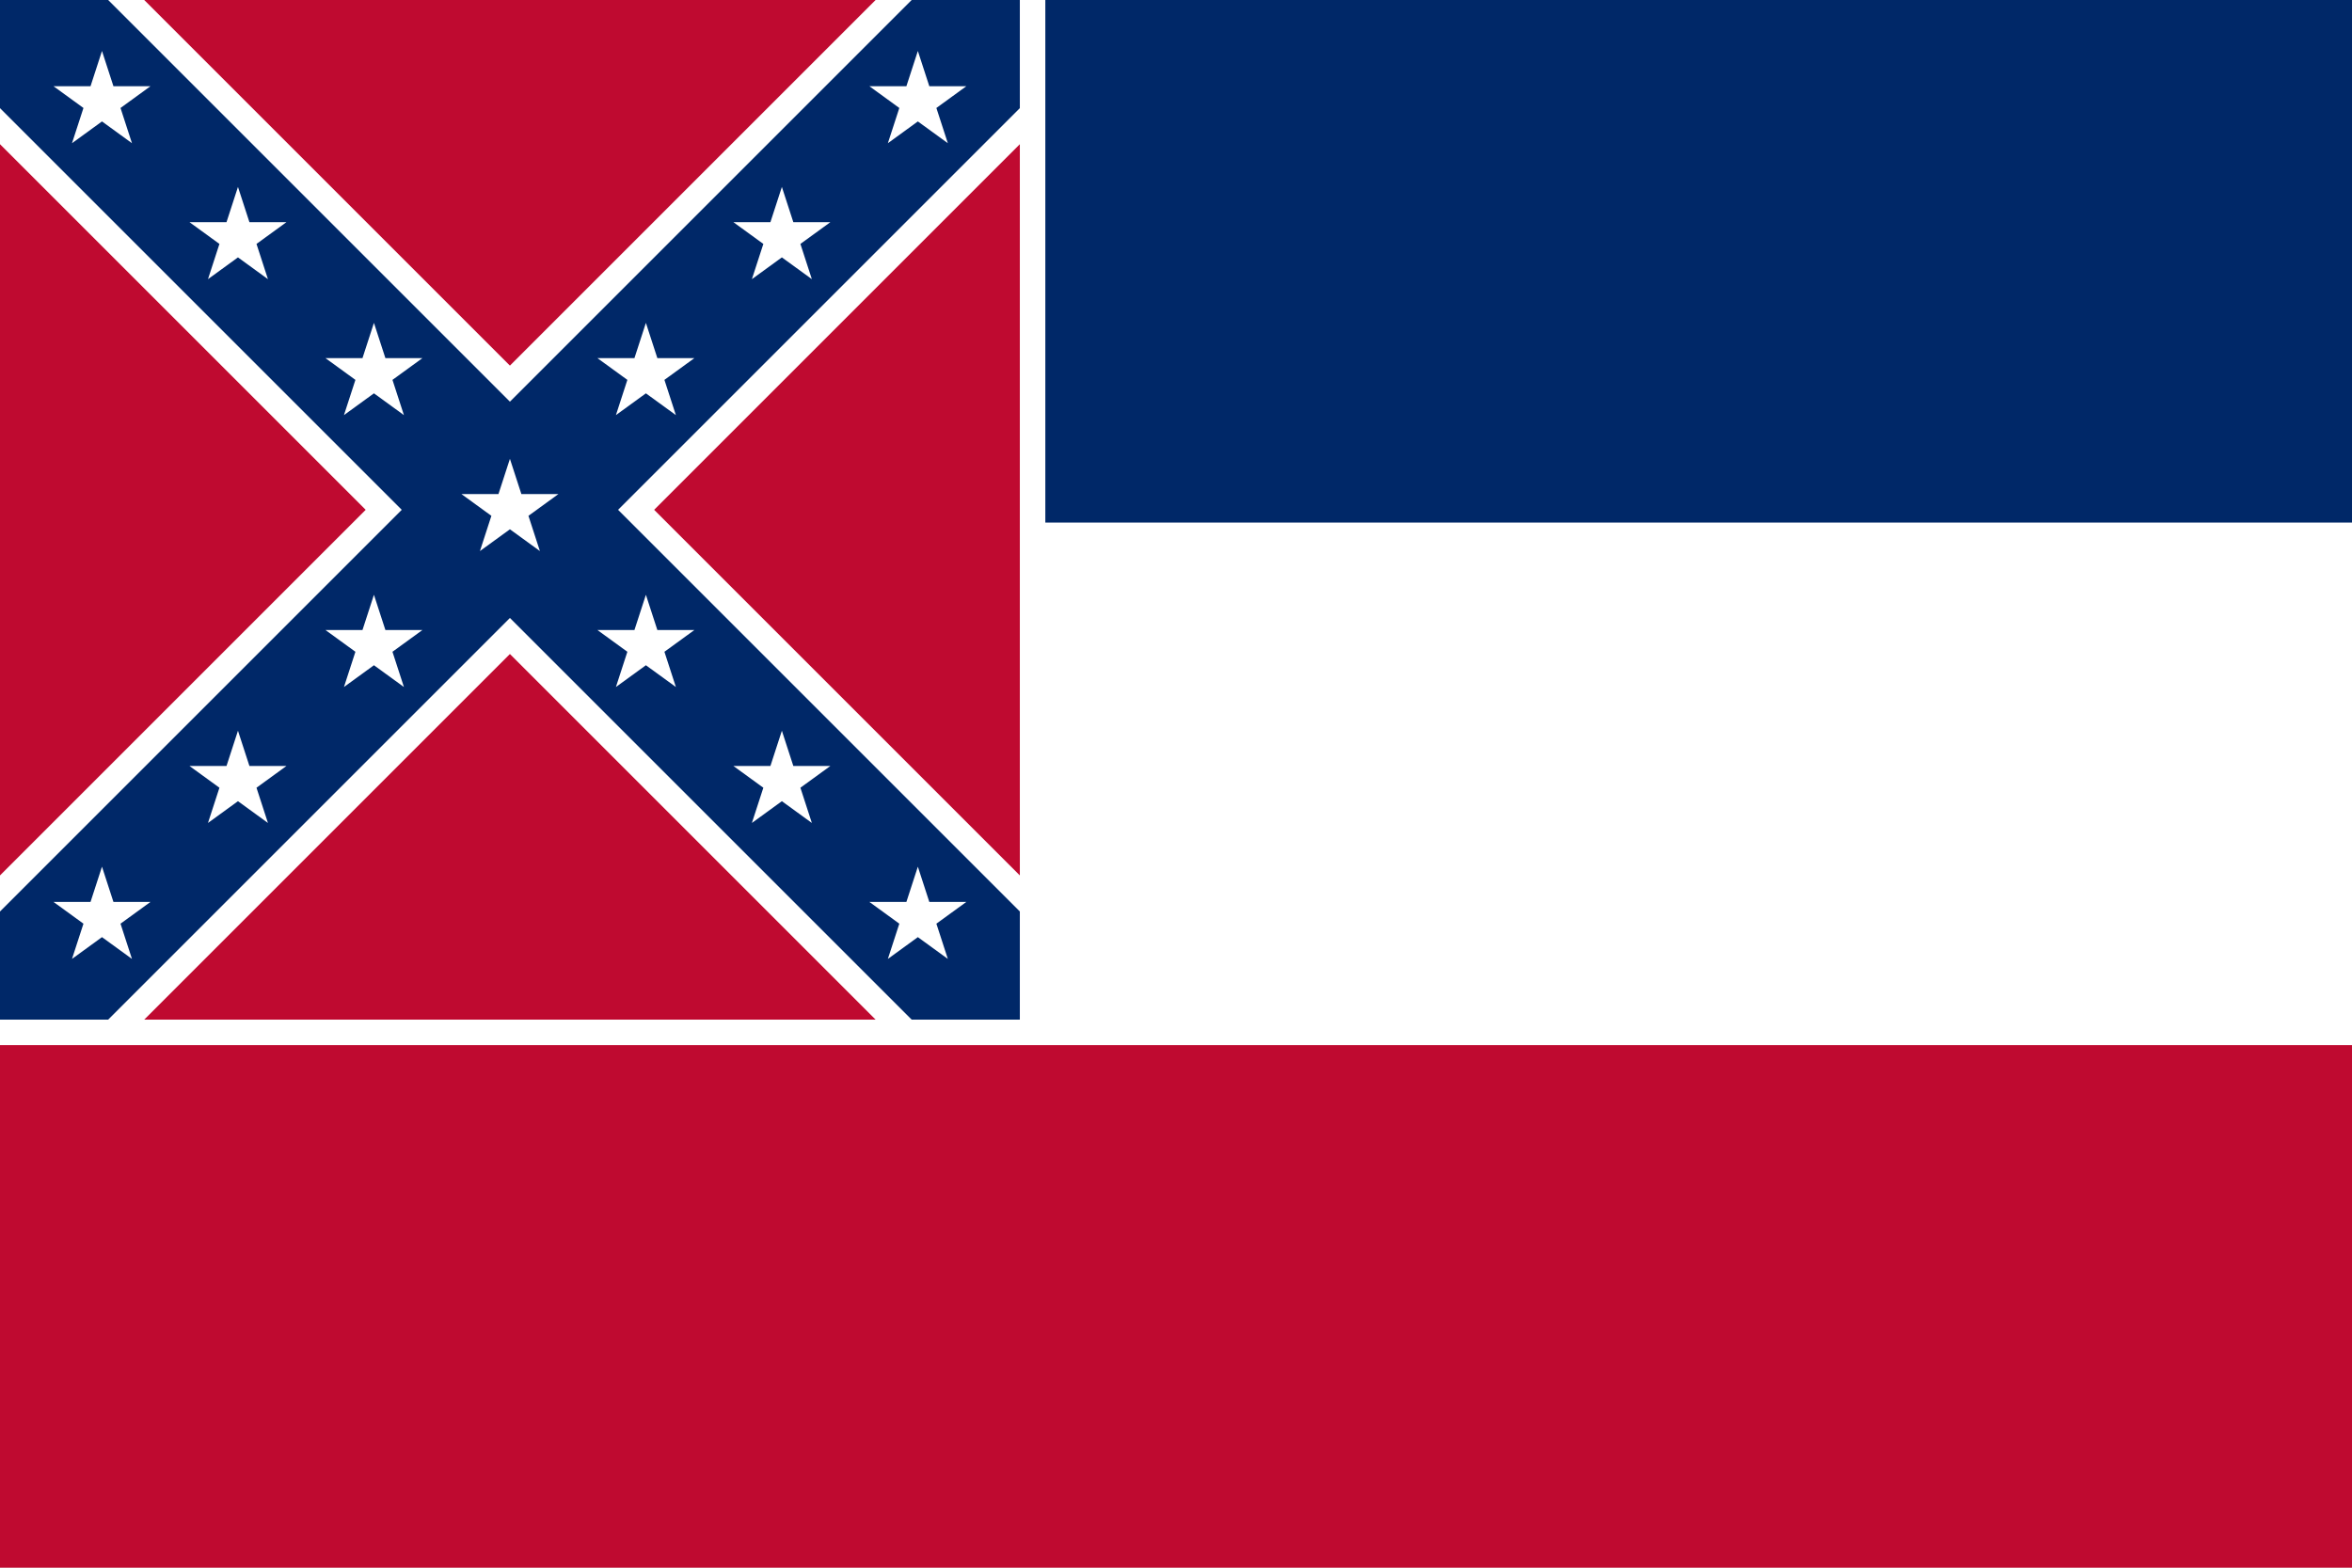
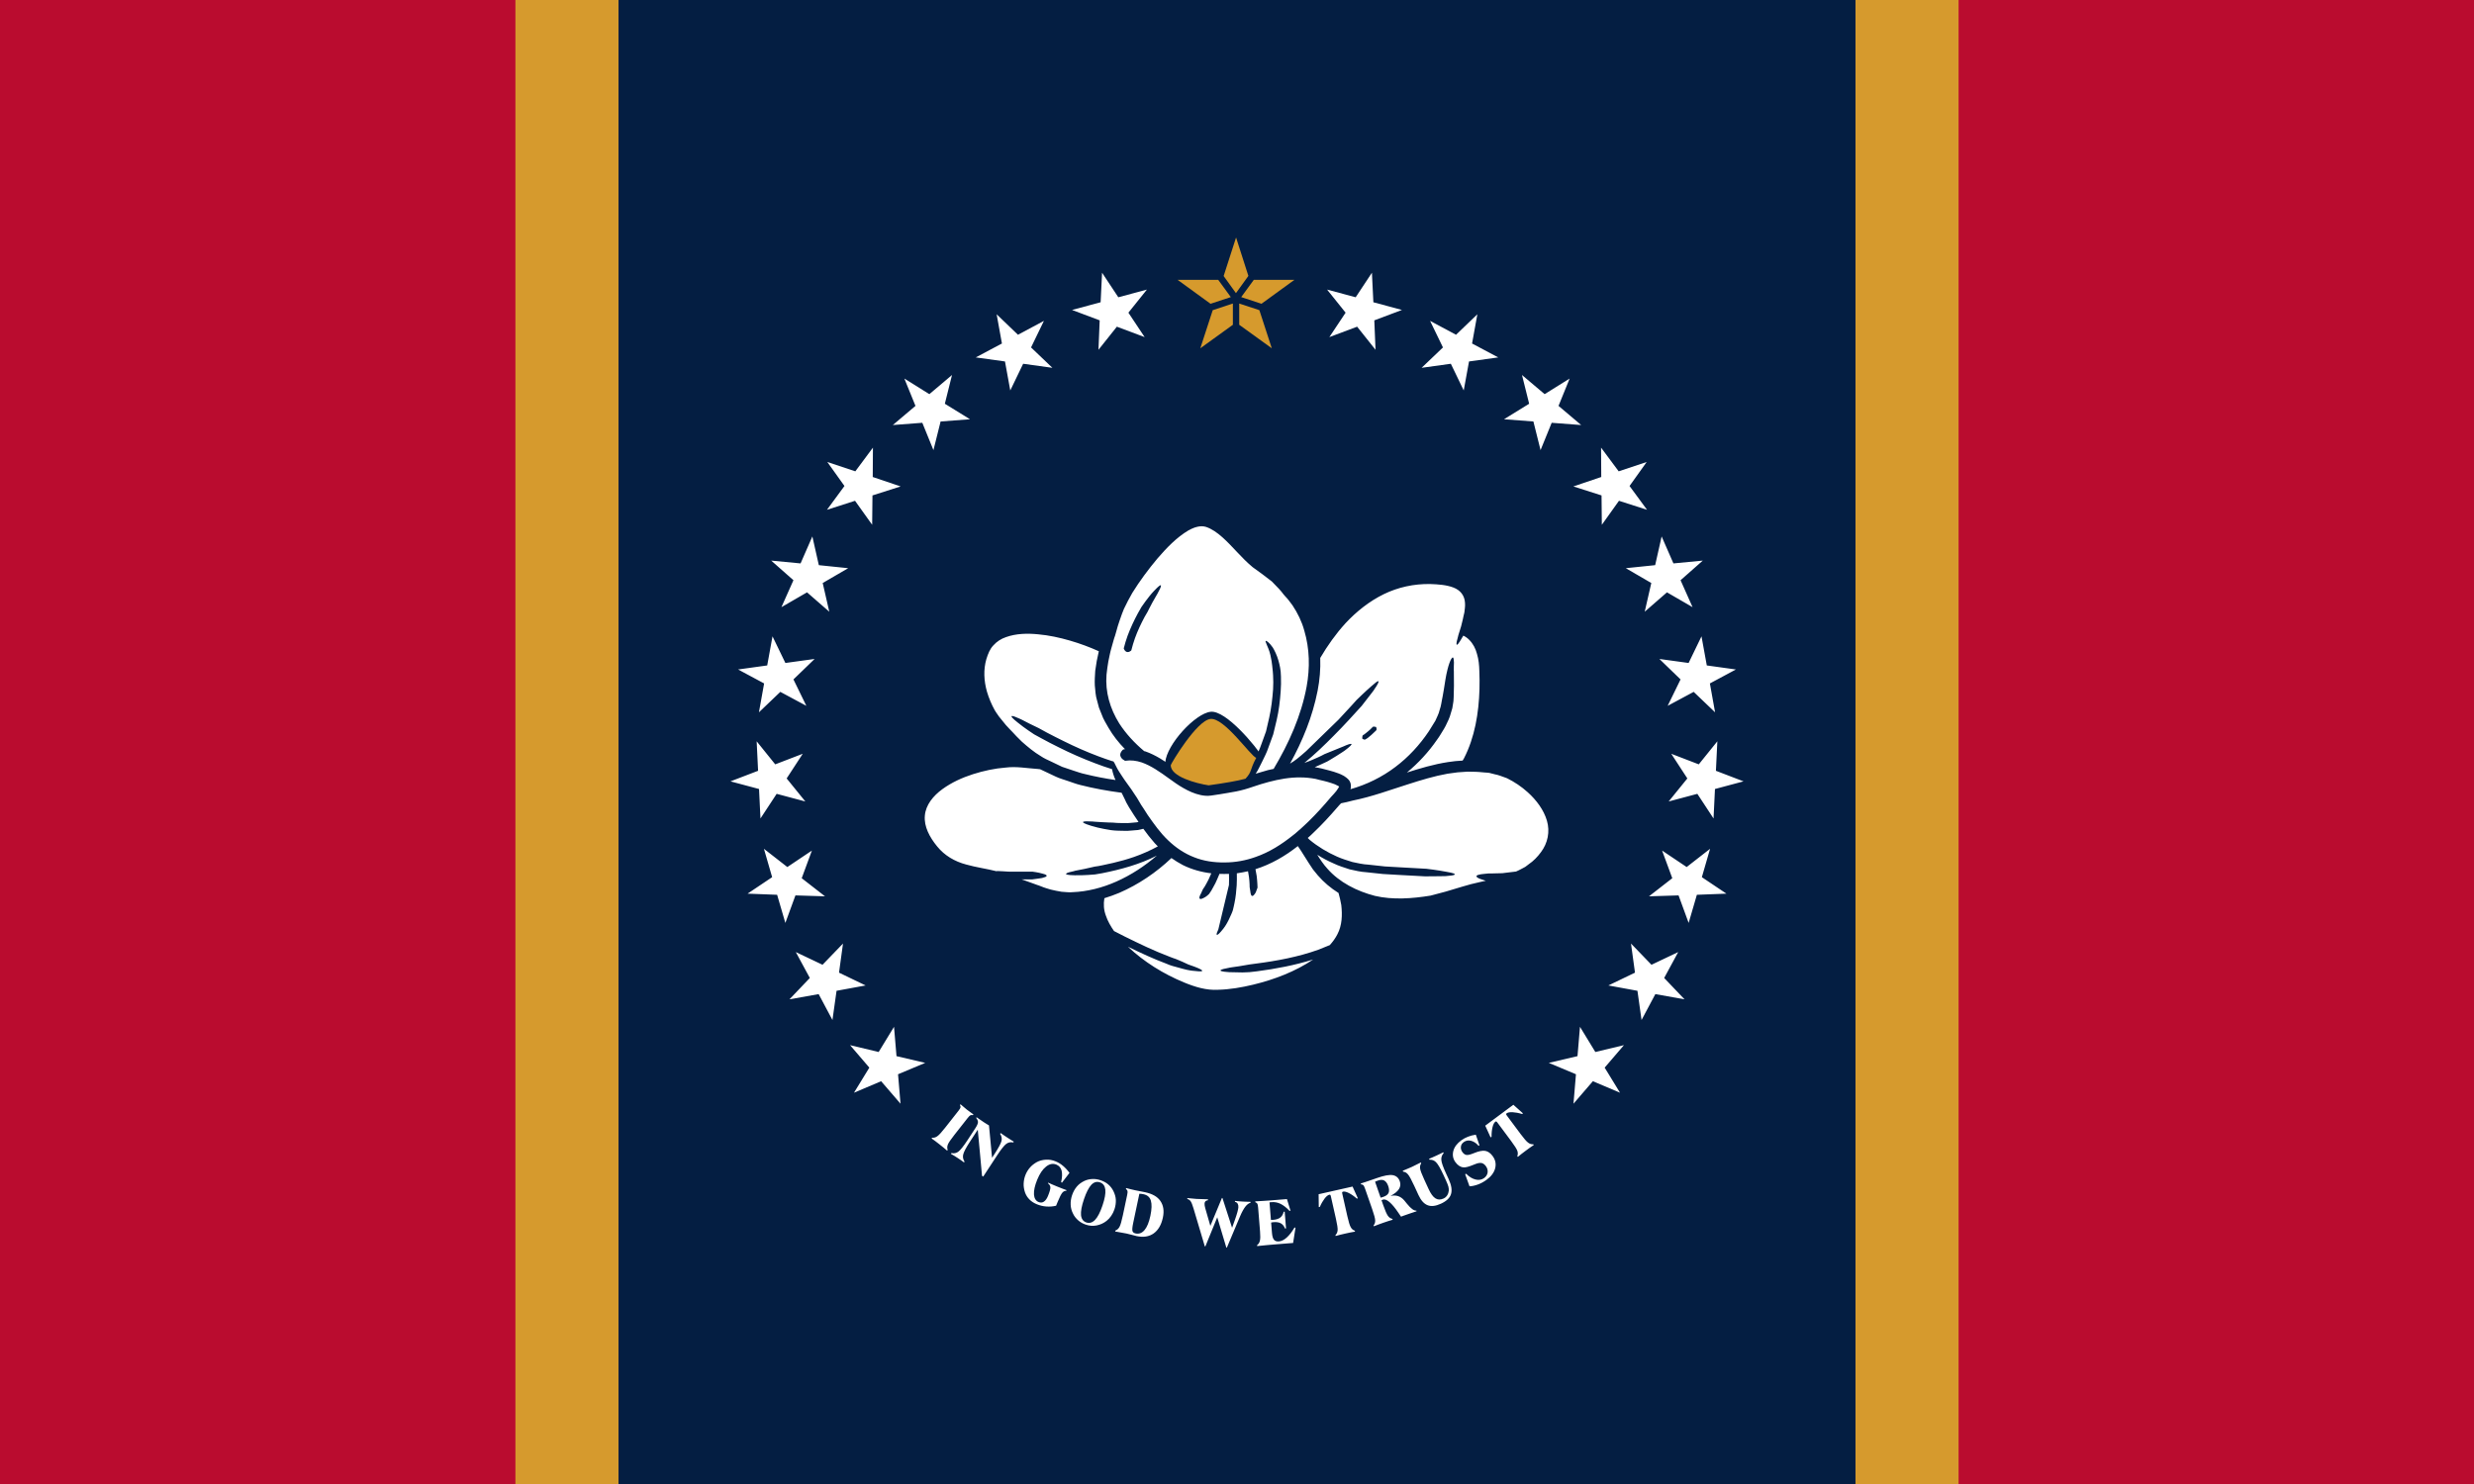
- <svg xmlns="http://www.w3.org/2000/svg" xmlns:xlink="http://www.w3.org/1999/xlink" width="900" height="600" viewBox="0 0 1107 738">
-   <defs>
-     <path id="s" transform="scale(3)" fill="#fff" d="M0,-1 L0.588,0.809 L-0.951,-0.309 L0.951,-0.309 L-0.588,0.809z" />
-     <clipPath id="canton">
-       <path d="M0,0h60.5v60.5h-60.5z" />
-     </clipPath>
-   </defs>
-   <rect fill="#bf0a30" width="1107" height="738" />
-   <g clip-path="url(#canton)" transform="scale(8)">
-     <path stroke="#fff" stroke-width="12" d="M0,0L60,60M0,60L60,0" />
-     <path stroke="#002868" stroke-width="9" d="M0,0L60,60M0,60L60,0" />
-     <g id="s6">
-       <use xlink:href="#s" x="6" y="6" />
-       <use xlink:href="#s" x="14" y="14" />
-       <use xlink:href="#s" x="22" y="22" />
-       <use xlink:href="#s" x="38" y="38" />
-       <use xlink:href="#s" x="46" y="46" />
-       <use xlink:href="#s" x="54" y="54" />
-     </g>
-     <use xlink:href="#s6" transform="scale(-1,1)" x="-60" />
-     <use xlink:href="#s" x="30" y="30" />
-   </g>
-   <path fill="#fff" d="M480,0H1107V492H0v-12H480z" />
-   <rect fill="#002868" x="492" width="615" height="246" />
+ <svg xmlns="http://www.w3.org/2000/svg" viewBox="0 0 36000 21600" height="720" width="1200">
+   <path fill="#ba0c2f" d="M0 0h36000v21600H0z" />
+   <path fill="#d69a2d" d="M7500 0h21000v21600H7500z" />
+   <path fill="#041e42" d="M9000 0h18000v21600H9000z" />
+   <path fill="#d69a2d" d="M17136 4073.5h590.9l183.1 250.9-295 97.1-479-348m1699.2 0h-590.9l-183.1 250.9 295 97.1 479-348m-848.8-616.8 179.2 559.2-180.9 250.8-179.1-249.1 180.8-560.9m520 1612.8-474-342.3v-309.3l293.1 96.6 180.9 555m-1040.4 0 474-342.3v-309.3l-293.1 96.6-180.9 555" />
+   <path fill="#fff" d="m12038.6 6724.5 407.5 135.7 256.2-344.8-2.8 427.4 405.9 137.3-409.9 130.9-4.4 427.3-249.4-349.2-408.3 131.1 254.6-346.5-249.4-349.2M11222 8159.7l427.4 40.9 171.5-392.4 94.2 417.8 427.2 44.1-370.9 215.8 95.8 417.9-323.8-282.1-372.5 215.7 174.7-392.2-323.6-285.5m19 1102.4 187.4 387.7 425.3-58.5-308 297.8 187.6 384.4-378.5-203.2-311.3 297.6 75.3-420.3-378.5-203.2 423.6-58.7 77.1-423.6m-611.7 2110.8 401.9-153.9-20.8-429.1 270.2 335.4 400.3-153.9-234 358.9 271.9 335.4-417.4-111.3-235.6 358.8-20.8-429.1-415.7-111.2m248.8 1634.4 357.6-239.8-119.6-412.9 340.6 265.3 357.6-239.7-148.3 402.3 339 263.6-430.3-13.3-146.7 400.7-119.7-409.6-430.2-16.6m701.9 850.4 388.9 184.7 298-309-58.1 423.8 387.2 186.4-423 77.5-59.8 425.4-200.7-377-424.8 75.9 296.4-310.7-204.1-377m789.5 1354.7 416.2 99.7 223.6-366.7 36 427 417.7 98-395.3 165.7 36.1 428.7-282.2-327.4-395.2 167.4 223.6-365.1-280.5-327.3m3667.2-11242.7 236.3 357.2 416.1-111.9-269.4 336.1 236.4 355.5L16252 4755l-267.8 336.2 17.7-428.3-402.5-151.5 416.2-111.9 21.1-429.8m-1534.2 604.7 310.4 298.2 377.5-202.4-187.3 386.9 310.5 296.5-425.3-58.9-187.4 388.5-77.1-422.1-425.3-59 380.9-202.2-76.9-425.5m-649.5 883.8-104.2 418.4 365.6 225.5-427.4 32.8-104.2 416.8-161.9-397.9-429.2 32.7 329.7-278.8-161.9-397.8 363.9 227.1 329.6-278.8m10108.4 1266.3-407.5 135.7-256.2-344.8 2.7 427.4-405.8 137.3 409.9 130.9 4.4 427.3 249.4-349.2 408.3 131.1-254.6-346.5 249.4-349.2m816.6 1435.2-427.4 40.9-171.5-392.4-94.2 417.8-427.2 44.1 370.9 215.8-95.8 417.9 323.8-282.1 372.5 215.7-174.7-392.2 323.6-285.5m-19 1102.4-187.4 387.7-425.3-58.5 308 297.8-187.6 384.4 378.5-203.2 311.3 297.6-75.3-420.3 378.5-203.2-423.6-58.7-77.1-423.6m611.7 2110.8-401.9-153.9 20.8-429.1-270.2 335.4-400.3-153.9 234 358.9-271.9 335.4 417.4-111.3 235.6 358.8 20.8-429.1 415.7-111.2m-248.8 1634.4-357.6-239.8 119.6-412.9-340.6 265.3-357.6-239.7 148.3 402.3-339 263.6 430.3-13.3 146.7 400.7 119.7-409.6 430.2-16.6m-701.9 850.4-388.9 184.7-298-309 58.1 423.8-387.2 186.4 423 77.5 59.8 425.4 200.7-377 424.8 75.9-296.4-310.7 204.1-377m-789.5 1354.7-416.2 99.7-223.6-366.7-36 427-417.7 98 395.3 165.7-36.1 428.7 282.2-327.4 395.2 167.4-223.6-365.1 280.5-327.3M19963.3 3969.7l-236.3 357.2-416.1-111.9 269.4 336.1-236.4 355.5L19748 4755l267.8 336.2-17.7-428.3 402.5-151.5-416.2-111.9-21.1-429.8m1534.2 604.7-310.4 298.2-377.5-202.4 187.3 386.9-310.5 296.5 425.3-58.9 187.4 388.5 77.1-422.1 425.3-59-380.9-202.2 76.9-425.5m649.4 883.8 104.3 418.4-365.6 225.5 427.4 32.8 104.2 416.8 161.9-397.9 429.2 32.7-329.7-278.8 161.9-397.8-363.9 227.1-329.7-278.8m-8591.2 11112c2.5-3.2 5.5-7 8.4-10.7 24.9 3.1 49.9-3.3 74.1-20.7 24-15.8 61.8-57.2 113.7-123.2 8-10.1 16-20.3 24-30.5 56.9-72.4 113.9-144.7 171.2-217.6 17.7-22.5 27.6-39.1 29.6-49.6 1.5-10.1-1-21.6-8-34.1 3-3.7 5.9-7.5 8.5-10.7 25.1 21.5 44.1 37.4 56.7 48.1 12.6 10.8 23.8 20.5 34.9 29.2 11 8.7 23.1 17.3 36.5 27 13.4 9.7 32.7 24 59.5 43.3-2.5 3.2-5.5 7-8.4 10.8-13.1-3.4-24.9-3.1-34.3.8-9.8 4.4-23.5 17.9-41.2 40.4-65.4 83.1-130.3 165.6-195.2 248.2-51.9 65.9-83.2 112.4-93.6 138.9-10.6 28.2-10.9 54-2 77.4-2.9 3.8-5.9 7.5-8.4 10.7-16.1-14.3-33.8-29.2-51.6-44-18.4-15.3-37.9-30.7-59.3-47.5-21.4-16.9-40.9-32.2-60.2-46.5-18.6-13.7-37.2-27.5-54.9-39.7m672.2-127.2c-37.3 57.2-74.7 114.3-112.1 171.5-59.5 90.8-92.5 154.9-100.4 191.4-7.9 36.4-1.2 70.2 19.8 101.9-2.6 4-5.2 8-7.5 11.4-13.2-10.2-28.1-20.8-43-31.4-15-10.6-31.7-21.5-49.8-33.4-18.1-11.8-35.5-23.2-51.2-32.6-16.3-9.9-31.3-18.9-46.7-27.3 2.2-3.5 4.9-7.5 7.5-11.5 36.3 8.3 70.3 1.9 100.5-19.9 29.5-22.3 75.4-78.8 136-171.4 38.1-58.3 76.2-116.6 114.4-174.9 23.2-35.4 34.4-63.2 35.4-82.9.6-19.2-8.7-40-26.1-62 2.2-3.4 4.5-6.9 6.4-9.7 7.6 5 24.3 15.9 50 34.4 25.4 17.4 44.5 30.7 59.1 40.3 8.4 5.4 20.6 12.6 35.9 22.6 15.7 9.5 27.9 16.6 34.9 21.2 13.7 156.7 31.4 313.6 44.8 470.9 12.3-18.9 24.7-37.8 36.6-56.1 60.2-92 93.2-156.1 101.5-191.5 7.5-35.8-.3-69.5-21-100.2 2.7-4 5.3-8 7.9-12 10.8 7.9 22.9 16.6 36.1 25.3 12.9 9.2 32.4 22 58.8 39.3 26.5 17.3 46 30 59.6 38.1 12.5 8.2 25.4 15.8 36.9 22.5l-7.8 12c-37.1-8.7-71-2.3-101.6 20.1-30.6 22.4-75.8 79.4-135.3 170.2-66.9 102.3-133.8 204.7-200.4 306.4-6.2-4.1-11.8-7.8-17.4-11.4-18-223.2-43-447.7-61.8-671.3m1291.2 879.8c-.5 3.5-1.8 6.7-3.1 9.8-22.2-.2-41.7 8-57.6 27.3-15.7 18.7-39.1 62.9-67.9 133.6-3.4 8.2-7 17-10.4 25.2-4.1 10.1-8.2 20.2-12.6 31-47.6 11.5-95.4 14.8-142.3 11.1-47-3-92.5-14.2-137-32.3-43.7-17.8-79.9-40.7-108.2-70-28.6-28.6-50.5-62.5-64.7-102.2-13.5-41.6-21.8-84.8-19.8-128.9 1.9-44.2 10.2-86.4 27.2-128.1 16.2-39.8 37.8-75.2 65.8-106.5 26.9-30.9 59.3-55.3 95.6-76.6 41.5-22.8 87.4-34.3 135.7-36.7 47.9-3.3 95.2 5.7 140.4 24.2 39.1 15.9 74.3 37 106.2 64 31.4 26 64.6 60.9 96.2 104-36.5 47.7-73.7 95.2-110.2 142.9-4.1-3.2-7.4-6-11.5-9.1 15.8-69.4 17.8-124.6 6.7-167.5-11.4-42.2-37.2-71.1-76.3-87-49-20.1-99.2-11.1-149.7 29.4-50.3 39.9-93.2 103.4-129.3 191.8-34.5 84.6-50 155.6-46.6 213 3.6 56.7 26.8 94.2 67.4 110.7 27.6 11.3 54 10.3 76.5-5.6 23.1-14.9 43.4-42.7 59.6-82.4 24.8-60.7 36.4-102.3 35.2-125.6-1.2-23.4-13.2-42.2-35.6-59.5 1.2-3.2 2.5-6.3 3.6-8.8 21.9 9.7 43.1 19.1 65.1 28.8 20.7 8.4 42.7 18.1 64.9 27.2 21.5 8.7 44 17.2 67 26.6 23.2 8.7 46.5 17.5 69.7 26.2m288.3 470.2c45.6 15.5 88.5 2.7 127.7-38 38.3-40.3 74.2-110.2 107.5-208.4 33.4-98.1 47.1-174.8 41.5-230.7-6.6-55.5-32.3-90.9-78.6-106.6-44.8-15.2-87.3-3.7-125.3 35.9-37.5 40.6-73.2 109.9-107.2 210-33.7 99.4-47.7 176.8-42.7 231.8 5.8 55.2 32.3 90.8 77.1 106zm-206.9-397.8c16.2-47.8 39-89 68.3-123.7 29.5-35.4 66.3-61.1 107.5-81.7 36.7-17.8 75.7-26.9 116.7-28.8 41.2-2.6 81.9 4 122.8 17.9 42.4 14.4 79.5 34.2 110.1 60.4 30.5 26.2 55.8 57.8 74.6 95.2 21.3 43.2 34.6 86.6 36.4 130.4 1.6 44.5-4.2 90.1-20.6 138.5-12.1 35.5-27.8 66.2-46.7 93.6-18.2 27.7-41.4 52.2-67.9 73.5-44.2 34.7-93.5 56.1-146.1 66.3-52.6 10.3-105.3 5.4-156.4-12-41.6-14.1-78.5-34.5-110.2-62.6-31.7-28-58.3-60.8-75.4-98.3-20.5-40.1-32.3-83-34-129.6-1.9-46 4.9-92 20.9-139.1m978.8-20.1c-29.8 140.8-59.6 281.5-89.3 422.3-13.2 62-16.5 101.7-11 120.3 5.4 18.6 20 30 45.3 35.4 50.6 10.7 94.1-5.9 130.6-49.7 36.4-43.2 64.7-112.5 84.8-207.2 20.4-96.7 22.3-170.2 6.7-220.9-14.9-50.5-51-81.2-105.6-92.7-8.2-1.8-17.2-3.7-26.3-4.9-10.8-.9-21.7-1.8-35.2-2.6zm-352.1 549.3c.8-4 1.8-8.7 2.8-13.4 24.8-8.7 44.7-26.1 59.7-52.8 15-26.8 31.3-83.3 49.5-169.4 1.9-9.3 3.9-18.7 5.8-27.3 19-90.1 38.1-180.1 57.3-270.9 5.6-26.6 7.1-45.8 4.2-56.2-2.9-10.4-11-20.5-22.9-28.6 1-4.6 2-9.3 2.8-13.3 25 6.7 49.3 12.5 72.8 18.2 22.7 5.5 45.4 11 66.6 15.5 22 4.6 48.2 9.5 78.5 15.2 29.5 5.6 48.3 9.5 56.4 11.2 105.2 22.3 181.5 64.2 225 128.5 43.6 63.6 56.5 143.6 35.9 241-22.6 106.8-67.7 182.9-133.9 230.3-66.3 47.3-149.9 60.2-248.6 39.4-13-2.8-36.4-9.1-68.6-18-33-9.1-58.9-15.3-78.5-19.4-12.2-2.6-27.9-5.2-49.2-9-21.2-4.5-59.8-11.3-115.6-21m1970.1-431.4c-.2 4.1-.5 8.9-.8 13.6-26.1 6.7-51.3 25.8-75.6 57.2-24.3 32.1-50.3 78.4-76.3 139.9-63 152.3-129.2 303.8-192.2 456.1-2.5-.1-5-.3-7.5-.4-43.5-147.7-89.6-294.2-132.3-441.2-56.5 141.1-116.3 281.3-172.8 423.1-2.5-.1-5-.3-8.3-.5-53.8-184.6-110.9-368.7-164.7-553.3-15.2-51.5-29-85.2-42-103.8-12.3-17.1-28.3-27.6-47.9-31.5.2-4.8.5-9.6.8-13.7 5.8.4 14 .8 26.4 2.3 51.1 5 86.6 8.5 105.6 9.6 22.4 1.4 66.3 2.6 130.9 4.4 16.6.3 29 1 37.3 1.5-.3 4.1-.6 8.9-.8 13.6-16 2.5-28.6 6.6-36.6 15-7.9 7.7-12 19.8-12.9 34.8-.5 8.2.6 18.5 2.4 30.3 1.8 11.7 5.2 23.6 8.6 37.5 24 84.9 49.6 169.9 73.6 255.5 55.4-135.6 113.1-270.5 168.5-406.2 2.5.2 5 .3 7.4.5 46.2 145.1 94.9 289 140.3 433.4 15-42.9 30.9-85.8 45.8-128.7 13.1-39 25.2-73.9 32.8-104.2 7.6-30.4 12.2-52 13-65.6 1.3-21.9-2.6-39.9-10.9-54.1-9.2-13.5-22-21.8-39.2-24.9.3-4.8.6-9.5.8-13.6 21.5 1.9 41.3 3.8 60.2 5.6 19.1 1.1 37.2 2.9 55.4 4 14.1.8 30.7 1.1 49.7 2.2 18.2.4 38.9 1 61.3 1.6m96 644.1c-.3-4.1-.7-8.8-1.1-13.6 20.5-14.6 34.6-36.3 40.7-64.1 7-27.3 7.6-71.8 2.6-133l-28.2-350.7c-2.3-28.6-6.3-47.4-12-56.5-4.9-8.5-14.6-15.3-28.3-19.6-.4-4.8-.8-9.6-1.1-13.6 40.7-1.9 78.9-4.3 114.5-6.5 36.5-2.3 68.1-4.1 94.6-6.3 84.4-6.8 168.1-13.5 251.8-20.2 17 56.1 34.9 112.8 51.9 169.6-4.9.4-9.9.8-14.9 1.2-45.5-48.4-89.9-81.7-130.7-101.7-41.7-20.6-85.6-28-132-24.3-8.3.7-13.2 1.1-17.4 1.4-3.3.3-6.6 1.2-10.6 2.2 6.7 84.3 13.6 169.3 20.4 253.6 9.2.6 16.6 0 21.7.3 5 .3 9.1-.1 12.4-.3 44.8-3.6 78.8-15.3 103.2-34.3 24.3-19.1 40.3-47.1 48.3-83.3 4.9-.4 9.9-.8 14.9-1.2 6.5 80.9 13.1 162.5 19.6 244.1-5 .4-9.9.8-14.9 1.2-13.7-35.9-34-60.2-61.1-75.9-27.1-14.9-62.5-20.2-107.2-16.6-3.3.2-7.5.6-12.4 1.6-4.9 1.1-12.4 1.7-21.4 3.8 4.1 50.3 8.1 99.9 12.1 150.2 3.9 47.6 13.2 80.4 28.9 99.7 15.7 19.2 39.7 27.5 72 24.9 37.3-3 75.8-21.8 113.9-56.3 38-34.6 76.7-82.8 113.3-146 5 1 9.3 2 14.4 3-10.8 74-23.2 147.6-34.7 221.7-96.1 7.7-192.2 15.5-289.1 23.2-19 1.6-49.7 4-91.9 8.1-42.1 4.1-89.3 8.6-142.2 14.2m1142.4-147.1c-.9-4-1.9-8.7-3-13.3 19-17.6 29-40.8 31.6-70.8 2-28.4-6.2-83.9-24.7-165.8-2.8-12.6-5.7-25.3-8.5-37.9-21.6-95.9-43.1-191.1-64.6-286.9-2.7-12-5.4-19.8-8.7-23.2-3.1-2.8-7.6-3.9-14.1-2.5-20.2 4.6-43.3 22.4-68.3 54.6-24.1 32-48.8 73.2-70.5 123.6-5 .4-10 .8-15 1.3-1.4-62.7-1.8-124.8-2.2-187 164.6-37.1 329.3-74.2 493.9-111.3 25.5 56.5 51.8 112.9 76.6 170.2-4.7 1.8-9.4 3.6-14.1 5.3-41.2-36.2-80.4-63-116.7-81.4-36.4-18.4-64.1-24.7-84.3-20.2-6.5 1.5-10.9 4.6-12.5 8.4-1.6 4.6-.6 12.7 2.1 24.7 2 8.7 3.9 17.3 5.9 26 22.5 99.8 45 199.7 67.3 298.8 18.5 81.9 34.8 135.6 49.7 160.2 14.3 26.1 34.2 42.7 58.8 50.4 1.1 4.7 2.1 9.3 3 13.3-22.1 3.6-44 7.8-67.6 12.4-22.7 4.5-48.6 10.3-74.4 16.1-26.6 6-51.7 11.6-74.1 17.4-23.3 5.9-44.9 11.5-65.6 17.6m556-141c-1.3-3.9-2.9-8.4-4.5-12.9 16.9-19.6 25.1-44.1 23.5-73.9-1.1-28.5-15.6-82.6-43.2-161.8-4.3-12.3-8.6-24.5-12.8-36.8-30.3-86.9-60.6-173.8-91.1-261.4-9.4-27-18.1-44.3-25.1-51.9-7.6-6.7-18.7-10.8-33.1-11.6-1.5-4.5-3.1-9-4.4-12.9 22.1-7 45.1-14.3 69.6-22.1 23.5-8.2 56.6-19 97.3-33.2 25.1-8.7 49.4-17.2 74.5-25.9 98.7-34.4 173.8-48.3 224.2-39.9 50.6 9.1 84.8 39.1 102.7 90.6 13.9 39.9 9.2 77-12.8 112.1-22.8 35.4-63.2 68.2-122.7 99.1 42.7-8.4 80.1-7 111.9 3.6 32.1 11.2 60.8 30.8 87.3 61.3 10.2 11.6 24 28.5 41.3 50.6 57.3 71 102.7 102.9 135 97.4 1.4 3.8 2.7 7.7 3.8 10.9-36 12.6-62.9 21.2-83.5 27.7-21.1 7.3-39.1 13.6-56.4 19.6-23.5 8.2-40.7 14.2-53.3 18.6-12.5 4.3-23.5 8.2-33.4 12.4-7.9-12.5-19.9-29.2-34.7-51.5-100.3-149.2-177.3-214.1-229.8-195.8-3.2 1.1-9.4 3.3-16.8 7.3-.8.3-1.6.5-2.1 1.5 8 23.1 16.3 47 24.6 70.8 28.1 80.5 51.4 132.3 68.7 156.6 18 24.1 38.9 38.5 64.3 43.3 1.5 4.5 3.1 9.1 4.5 12.9-21.6 6.1-43 12.8-66 20.1-22.1 7-46.4 15.5-72.3 24.5-25 8.7-49.3 17.2-71 25.5-22.5 8.5-44.3 16.8-64.2 25.2zm98.1-416.9c5.7-1.3 10.7-2.3 16.1-4.2 5.8-1.3 12.8-3.7 23.8-7.5 39.1-13.7 65-32.8 75.7-57.5 10.8-24.7 9.6-58.2-5-100.1-13.7-39.3-32.4-65.2-56.6-79.2-23.9-13.3-53.9-13.7-89.2-1.4-11.7 4.1-20.4 7.1-27.2 10.2-6 2.8-12.1 5.7-18.3 7.8l80.7 231.9m327.3-378.4c-2-4.4-3.2-9.1-5-12.8 36.9-15.4 64.4-27.3 82.8-35.1 18.4-7.7 35.3-14.7 50.4-21.7 28.7-13.2 70.2-34.5 126.7-62.9.8-.3 1.5-.6 3.1-1.3 1.7 3.7 3.7 8 5.7 12.4-15 21.2-20.5 47-16.6 75.3 4.1 28.9 23.8 81.6 58.7 157.3 5.4 11.8 11.1 24.2 16.5 36 16.3 35.3 32.6 70.7 48.9 106.1 31.4 68.2 64.1 113.4 98.8 135 35 22.3 73.8 23.2 119.2 2.3 21.1-9.8 38.2-24.4 51.7-44.9 13.4-20.5 21.1-43.6 23.8-69.6 1.2-17.1-.5-36.7-5.8-58.3-5.9-20.6-17-50.8-35-89.9-12-26.1-23.7-51.5-35.7-77.6-46-99.9-82.9-161.9-109.5-188-25.9-26.4-58.6-37.7-95.6-36.5-2-4.3-4-8.7-5.7-12.4 12.1-5.6 26-11.2 40.6-17.2 13.9-5.6 35.8-15.7 64.5-28.9 28.7-13.3 49.9-23 63.2-29.9 14.1-7.2 27.4-14.1 38.7-19.3 1.7 3.7 3.7 8.1 5.7 12.4-24.9 27.3-36.8 59.1-34.1 96.9 2 38.2 26 106.2 71.7 205.5 12 26 23.7 51.5 35.5 76.9 40.8 88.8 51.4 161.4 33.9 216.8-17 56.7-67 103.1-146.4 139.6-76.3 35.1-141.2 43.2-193.9 22.3-52.3-20.2-96.8-69-133-147.8-19.8-42.8-39.8-86.2-59.5-129.1-41.7-90.6-72.9-148.4-94.1-172.5-20.4-24.4-44.4-36.7-70.2-39.1m966.2 213.2c-21.4-58.5-41.7-116.9-63.4-175.9 4.8-1.8 9.3-4.2 14.8-6.5 43.2 44.6 89.3 72 136.4 83.6 47.2 11.5 89 4.2 123.5-20.4 29.1-20.9 46.8-47.7 52.2-80.1 4.4-32.5-3.2-63.1-24.6-93.1-18.2-25.5-39.3-40.6-62.8-46.4-24.6-4.3-54.2.1-89.8 14.7-6.9 3.2-17.6 6.8-31.1 12.2-65.7 26.9-112.9 39.6-143 36-22.6-1.4-43-8.6-62.5-21.5s-38.2-30.5-55.7-55c-35.7-49.9-44.3-104.9-29-163.6 15.7-58.2 55.3-110 118.3-155 28.4-20.3 59.9-37.8 93.8-50.4 34.3-13.6 72.7-24.3 114.7-30 17.9 50.9 34.9 103.3 52.9 154.2-4.1 2.9-8.5 5.2-12.6 8.1-33.1-39.2-70.9-63.3-109.7-73.3-39.2-10.5-75-3.3-106.1 18.9-24.4 17.5-38.1 39.8-41.5 66.5-3.4 26.8 3.6 53.7 21.8 79.2 17.5 24.4 37.4 37.9 58.3 41.3 21.3 4.1 58.7-5.1 111.6-27 68.8-28.2 123.2-39.4 164.3-31.9 40.5 7.9 76.6 34.1 108.3 78.4 39.7 55.5 50 114.3 33.6 177.2-17.1 63.4-60 119.2-128.4 168.1-37.9 27.1-77.6 48.8-119.5 64.5-43 15.7-84 25.7-124.8 27.2m703.6-428.5c-2.5-3.3-5.3-7.2-8.2-11 9.6-23.3 10.1-49.1.3-77.6-9.6-26.9-39.7-74.2-89.8-141.6-7.7-10.4-15.4-20.8-23.2-31.2-58.6-78.8-116.9-157.1-175.5-235.9-7.3-9.8-12.9-15.9-17.3-17.7-4.1-1.3-8.6-.4-14 3.5-16.6 12.5-30.7 38.2-40.5 77.9-9.9 39.6-15.2 86.9-14.7 141.8-4.4 2.5-8.8 4.9-13.9 7.8-26-57.2-51.6-113.8-77.8-170 136.1-101.3 272.2-202.5 409-304.3 46.2 41.3 92.5 82.6 139.1 124.4-3.5 3.5-7.1 7-10.7 10.6-52.5-16.3-100-24.3-140.2-26.8-40.8-1.9-69.5 4.1-85.5 16-6 4.5-8.1 8.6-8.1 12.9.5 4.7 4.7 11.8 12 21.7l15.9 21.3c61.1 82.1 122.2 164.2 182.9 245.8 50.1 67.3 86.8 109.7 110.4 126.2 23.8 18 48.7 25 73.8 22.5 2.8 3.8 5.7 7.6 8.1 10.9-18.1 11.8-37.2 25.2-56.3 38.5-19.8 13.9-40.4 29.3-61.8 45.2-22 16.3-42.7 31.7-61 46.2-18.9 14.9-36.5 28.9-53 42.9m-548.8-4111c-4-2 120.5-14 120.5-14s100.5 0 202.9-4c86.3-10 174.7-20 198.8-24 26.1-12 54.2-24.1 78.3-38.1l56.3-30 50.2-38.1c68.3-46 128.5-108.1 176.7-174.2 100.5-132.2 134.6-300.4 88.4-458.6-46.2-158.2-152.6-300.4-279.2-414.5-90.3-82.1-192.8-150.2-301.2-204.3-10.1-4-22.1-8-38.2-14-38.2-14-88.4-34-142.6-44.1-28.1-6-54.2-14-78.3-20-26.1-4-50.2-4-70.3-6-40.2-4-66.3-6-66.3-6-26.1-4-52.2-2-78.3-4l-100.4-2-144.6 10c-48.3 6-98.5 14-146.7 20-192.8 34.1-383.6 92.2-576.4 154.2-259.1 82.1-524.2 180.3-801.3 236.3-56.3 16.1-114.5 28.1-172.8 40.1-20.1 20-38.1 42-56.2 62.1-108.5 126.1-222.9 250.3-345.5 366.4-26.1 26.1-54.2 52.1-82.3 76.1l26.1 26.1c120.5 100.1 257.1 182.2 401.7 246.3 72.3 32 146.6 54.1 222.9 78.1 76.3 16 150.7 34 233 38l239 26.1 245 14 359.5 20s170.8 20 291.3 44.1c202.8 34 120.5 54-6.1 62.1 12.1 2-305.2 4-305.2 4l-371.6-20.1c-80.3-4-160.7-8-241-14l-243-26c-78.4-4-162.7-24.1-243-42.1-78.4-26-158.7-50-233-86.1-82.4-36-162.7-78.1-237-126.1 44.2 72 90.4 140.1 144.6 200.2 176.7 202.3 431.8 330.4 694.9 398.5 259.1 60.1 538.3 40.1 809.4-4 72.3-18 144.6-38 218.9-58.1 78.3-24 160.7-48 241-72.1 84.4-26 168.7-48 253.1-66 30.1-8 60.2-14.1 90.4-20.1-24.1-8-60.3-18-90.4-30-80.3-34-40.2-54.1 8-62.1m-6369.2 50.3c6 2-148.6 22-148.6 22h-154.7c10.1 4 20.1 8 30.1 10 54.3 20.1 108.5 40.1 150.7 54.1 40.1 16 68.3 24 68.3 24l72.3 28c26.1 10 38.1 12 102.4 32.1 52.2 14 104.4 22 158.7 32 52.2 2 104.4 12 158.6 6 215-8 433.9-64.1 636.7-154.1 212.9-94.1 411.8-224.2 590.5-378.4-251 128.1-524.2 202.2-795.3 256.3-34.2 6-68.3 12-104.5 18 0 0-172.7 16-295.2 12-206.9-4-126.6-38.1-4-62.1-6.1-2 68.3-14 144.6-30 74.3-16 150.6-34 150.6-34l54.2-8 60.3-12c52.2-10.1 102.4-22.1 154.7-34.1 102.4-24 202.8-52 301.2-86.1 120.5-42 237-94 347.5-154.1-16.1-16-32.1-32-46.2-48-60.3-68.1-114.5-138.1-164.7-208.2-26.1 6-52.2 14-78.3 18l-96.4 8c-64.3 8-126.6 2-188.8 2-36.2 0-70.3-4-106.5-8 0 0-174.7-26-291.2-64-198.9-62.1-110.5-70.1 14-62.1-6-2 70.3 8 146.7 10 76.3 6 154.6 6 154.6 6 28.1 2 58.3 6 86.4 6 58.2-2 118.5 6 176.7-2l88.4-8 24.1-6c-22.1-34-46.2-68.1-68.3-102.1l-68.3-108.1-42.1-74s-6.1-14.1-18.1-40.1c-12.1-24-26.1-56-46.2-94.1-2-2-2-4-4-6-198.9-26-399.7-62-596.6-112.1-60.2-14-120.5-38-180.7-58-60.3-22-120.5-36-178.8-64.1-76.3-38-152.6-70-228.9-108.1-12.1-2-26.2-4-38.2-4-152.7-10-307.3-40-464-20-156.6 12-317.3 46.1-474 96.1-156.6 50-311.3 120.1-445.9 218.2-132.5 96.1-243 230.2-255 386.3-14.1 158.2 70.3 314.3 178.7 446.4 106.5 132.1 255.1 220.2 423.8 264.2 140.6 40.1 291.2 60.1 443.9 98.1 0-2 2-4 2-4 2 0 36.1 2 84.3 4 48.3 4 112.5 8 176.8 6h259.1s82.3 10 142.6 28.1c100.4 24 62.3 48 0 62m4007.3-36.4-70.3-86-62.2-94.1-112.5-178.1c-16-24-30.1-44-46.1-68-182.8 144.1-387.6 264.1-616.4 336.2 6 30 12 64 18 100 10.1 82.1 12.1 168.1 12.1 168.1s-4 12.1-12.1 32.1c-6 20-14 42-28.1 60-42.2 60-56.2 16-62.2-16 2 4-12.1-82.1-12.1-82.1s0-72-10-148c-4-30.1-10.1-60.1-14.1-84.1-54.2 12-108.4 22-162.6 30 2 58.1 0 116.1-2 174.1-6 86.1-14.1 172.1-32.1 258.2-8.1 36-14.1 70-24.1 106 0 0-4.1 10-10.1 28-8 16.1-16 42.1-30.1 68.1-24.1 56-60.2 124.1-98.4 172.1-50.2 64-78.3 88-90.3 90-4 0-6.1-2-6.1-6-4-12 8.1-38 24.1-74l152.6-638.4c0-4 2-8 2-10 2.1-54 2.1-106 0-160.1-46.1 2-92.3 2-138.5 0-2 6-4 14-8 20-12.1 32.1-32.2 74.1-50.2 114.1-22.1 40-42.2 80.1-60.3 110.1-18 28-32.1 48-32.1 48s-10 8-26.1 24c-16.1 14-38.1 28-60.2 38-66.3 32.1-60.3-10-44.2-46-2 0 12-16 20.1-40 10-22 20.1-44 20.1-44s12-16.1 28.1-42.1c16-26 34.1-62 54.2-100 14-32 30.1-64.1 40.1-90.1-140.5-16-285.1-56-413.6-120-58.2-30.1-112.4-64.1-166.6-102.1-220.9 210.1-477.9 384.2-759 506.3-72.3 30-144.6 56-216.8 78-14.1 84.1-10.1 170.1 22 254.2 26.1 78 68.3 152.1 118.5 224.1l152.6 78.1c214.8 106 429.7 210.1 652.6 294.1 32.1 12 64.2 26 98.3 36 0 0 36.2 16 90.4 38.1 26.1 12 54.2 26 86.3 40 28.1 10 58.3 22 90.4 32 190.7 72 110.4 78-20.1 60 8 2-70.3-6-146.6-28-76.3-20-152.6-42-152.6-42-30.1-8-58.2-20-86.3-32-192.8-72.1-377.5-158.1-562.2-248.2 232.9 220.2 516 396.3 817.2 520.3 160.6 66.1 325.3 116.1 493.9 106.1 170.7-4 343.4-34 510-74 315.3-76.1 618.4-194.2 873.4-366.3-269 84.1-546.1 136.1-821.2 172.1l-106.4 12s-40.2 2-100.4 4c-60.2 0-134.5-2-194.7-4-206.9-14-124.5-42 0-64-6.1 0 68.2-12 144.5-22 76.3-14 152.6-26 152.6-26l88.4-12c311.2-40 620.4-98.1 911.5-202.1l168.7-68.1c44.2-50 82.3-102 110.4-158.1 68.3-130 72.3-280.1 56.2-424.2-10-60-24.1-118.1-40.1-176.1-112.5-70.1-214.9-156.1-301.2-256.2M15989.3 9479c-132.5-60-273.1-112.1-417.6-154.2-150.6-44-307.2-78.1-463.8-92.1-158.6-16-321.3-12-467.8 40.1-72.3 24-136.5 66.1-184.7 120.1-52.2 54.1-78.3 124.2-102.4 200.3-44.2 152.2-36.2 316.4 8 472.6 28.1 94.1 66.3 186.3 114.4 272.4 6.1 8 12.1 18 20.1 32 12.1 16 26.1 36.1 40.2 58.1 16 20 34.1 40 50.2 62.1 18 22 36.1 44 52.2 64.1 18 20 36.1 38 50.2 54 30.1 30.1 48.2 50.1 48.2 50.1 18 20 36.1 38 54.2 58.1 20 20 26.1 28 78.3 78.1 86.3 76.1 176.6 152.2 275 210.3 46.2 32 100.4 56 152.6 80.1l158.6 76.1 166.7 56c56.2 18.1 110.4 38.1 168.6 50.1 144.6 36 293.2 64.1 441.7 86.1-12-26-22.1-52.1-30.1-78.1-10-30-16.1-56.1-20.1-80.1-84.3-26-170.6-56.1-252.9-88.1-178.7-68.1-353.4-144.2-524.1-230.3-84.3-42.1-168.6-84.1-250.9-130.2l-106.4-58.1s-144.6-94.1-239-172.2c-162.6-128.2-78.3-106.1 36.2-52.1-6.1-4 62.2 30.1 130.5 66.1 70.2 34.1 140.5 68.1 140.5 68.1l120.5 66.1c80.3 42.1 162.6 84.1 244.9 124.2 164.7 82.1 333.3 156.2 504 220.3 68.2 26 138.5 50 206.8 72.1 4-2 6-2 10 2 16.1 14 38.2 82.1 88.4 158.2-4.1-10 50.1 82.1 120.4 176.2 34.2 46.1 68.3 94.1 94.4 136.2 24.1 36 40.1 60.1 40.1 60.1l40.2 68 20.1 34.1 32.1 48.1c20.1 34 42.2 68 64.2 100.1 92.4 132.2 182.7 260.3 295.2 366.5 110.4 106.1 236.9 192.2 377.4 246.3 138.6 56.1 293.2 78.1 445.8 76.1 154.6 0 307.1-28 451.7-80.1 196.8-68.1 377.5-182.2 544.1-316.4l-2 2 22.1-18c2-2 4-2 6-4.1l48.2-42 2-2c6-4 12-10 16.1-14l8-6c42.2-40.1 86.3-78.1 126.5-118.2 114.4-112.1 218.8-228.3 327.2-356.5 28.2-30 54.3-58 76.3-86.1 10.1-14 20.1-28 28.2-42 4-6 8-12 10-18.1l2-4-18.1-10c-28.1-16-60.2-30-96.3-40-34.2-12-72.3-22.1-112.5-32.1l-60.2-14c-18.1-6-36.2-10-54.2-14-74.3-14-148.6-22-224.9-22-152.6-2-307.2 26-459.8 66.1-76.3 20-152.6 44-228.8 70-38.2 12.1-74.3 26.1-120.5 38.1-42.2 12-84.3 22-124.5 30-82.3 16.1-164.6 28.1-244.9 42.1l-120.5 18c-54.2 8-106.4 2-152.6-8-92.4-20-172.7-58.1-246.9-100.1-76.3-42.1-146.6-94.2-210.9-140.2-132.5-96.1-261-186.3-397.5-234.3-80.3-26.1-158.6-36.1-236.9-24.1-4 0-6 2-10.1-2-18-10-42.1-24-56.2-50-14-24.1-18-60.1 26.1-106.2 2 0 8.1-8 14.1-8 6-2 12-2 20.1-2-92.4-94.1-174.7-198.2-241-312.4-34.1-62.1-74.3-122.1-98.3-192.2l-40.2-100.2-28.1-106.1c-22.1-68.1-24.1-142.2-32.1-216.3-4.1-72.1 2-144.2 6-214.3 12-96.1 30.1-192.2 52.2-284.4M18978.9 9177.8c-36.2-132.1-96.4-254.2-170.7-366.2l-54.2-72.1c-16.1-22-34.2-40-52.3-60 0 0-10-10-26.1-30.1-16-20-36.1-50-66.2-80-30.1-32-66.3-68.1-102.4-106.1-88.4-70-180.8-138.1-279.2-208.1-166.6-138.2-289.1-300.3-439.7-434.4-74.3-66-154.7-124.1-241-152.1-80.3-24-168.7 4-255 52.1-168.7 100-315.3 252.1-449.8 408.3-132.6 158.1-257.1 326.2-365.5 500.3-44.2 76.1-84.3 154.1-122.5 234.2-16.1 38-40.2 102.1-62.3 168.1-18 54.1-36.1 108.1-46.1 150.1-12.1 42.1-20.1 70.1-20.1 70.1-8.1 24-18.1 50-24.1 76l-32.1 114.1c-18.1 62.1-28.2 126.1-42.2 188.2-10.1 62-20.1 126.1-26.1 190.1-20.1 250.2 50.2 492.4 184.7 708.5 98.4 152.2 222.9 286.3 363.5 404.3 6 2 12 2 18.1 4 152.6 54.1 281.1 142.1 401.6 226.2 10-32 34.1-62 72.3-66 46.2 4 68.2 44 82.3 74v4c0 10-6 22-16.1 26-6 2-12 2-20-2 2 10 4 20.1 4 28.1 0-2 0 8-2 22 12 10 24.1 18 38.1 26-2-14 0-30 4-42 10.1-34.1 36.2-66.1 76.3-70.1 46.2 2 68.3 44 80.4 72.1 0 2 2 2 0 4 0 12-4.1 22-14.1 26h-2c-4 2-12.1 2-20.1 0 4 8 6 18 6 28 0-2 0 8-6 26 0 6-6 16-14 22 16 10 32.1 18.1 48.2 24.1 2-8 2-18.1 6-26.1 10-34 34.1-66 74.3-70 46.2 2 68.2 42 82.3 72v4c0 10.1-6 22.1-16.1 26.1-6 2-12 2-20-2 2 10 4 20 4 30 0-2 2 2 0 10h2c36.1 6 60.2 8 94.4 2l122.5-20c12-2 22-4 32.1-6 2-6 2-12 4-16-6 2-16.1 6-26.1 2-6-4-12.1-10-14.1-24.1 0-2-2-4 0-6 12.1-30 34.2-70 80.4-72 40.1 4 66.2 36 76.3 70 2 8 2 16.1 4 26.1 14-4 30.1-6 44.2-10-12.1-14.1-18.1-34.1-16.1-50.1-2-12 2-20 6-26-6 2-16 6-26.1 2-6-2-12-10-16-24v-6c14-28 36.1-70.1 82.3-72.1 40.1 4 64.2 36 74.3 70.1 8 22 8 46 0 70 2 0-2 6-8 16 20-4 38.1-10 56.2-16l16-4 16.1-28c-2 0-2 0-4-2-18.1-16-24.1-38-22.1-56 0-12 4-20.1 8-28.1-6 4-18 8-28.1 4-6-4-12-10-14-24v-6c12-30 34.1-70 80.3-74 32.1 4 52.2 24 66.3 48 20-40 38.1-82.1 60.2-120.1 32.1-62 62.2-124.1 84.3-190.1 22.1-64.1 48.2-128.1 70.3-194.2l46.2-200.1c30.1-134.1 46.2-274.2 56.2-410.3 4-70.1 4-138.1 0-206.2-2-46-6-72-10-110.1 0 0-12.1-162.1-56.2-272.2-18.1-46-32.2-74-38.2-94-8-18-6-26.1 2-24.1 14.1 2 56.2 36.1 94.4 92.1-2-6 40.2 62.1 68.3 140.1 28.1 76.1 42.1 158.1 42.1 158.1l8.1 56.1 4 74c2 72.1 2 142.1-4 214.2-10.1 142.1-26.1 280.2-58.3 418.3l-50.2 208.2-72.3 198.1c-22 68.1-56.2 130.1-86.3 194.1-32.1 60.1-58.2 124.1-96.4 180.2 58.2-18 118.5-36 178.7-52.1 26.1-6 54.3-12 82.4-18 222.9-374.2 401.6-774.5 479.9-1196.9 50.2-274.2 44.2-552.4-34.1-816.6m-2136.6-536.4c4-6-34.2 58.1-72.3 126.1-36.2 66.1-70.3 136.1-70.3 136.1l-44.2 76.1c-54.2 102.1-102.4 204.1-140.6 310.2-20 58.1-38.1 116.1-52.2 174.1 0 2.1-2 2.1-4 6.1-22.1 18-70.3 46-104.4-24.1 0 0-2-6-2-10 16.1-62 34.1-124.1 56.2-184.1 42.2-112.1 92.4-220.2 148.6-324.2l52.2-92.1s98.4-146.1 182.8-234.2c142.5-152.1 112.4-70 50.2 40m1122.5 2081.6c40.1 4 64.2 38 74.3 72 8 20.1 8 46.1 0 70.1 0-2-10.1 34-42.2 48-14 6-40.2 10-58.2-6-18.1-16-22.1-38-22.1-56 0-12 4-20 8-26-6 2-16 6-26.1 2h-2 2c-8-4-12-10-16.1-24.1v-6c14.1-30 36.2-70 82.4-74m-233-60.1c12.1-30 34.2-72 80.4-74 40.1 4 66.2 38 76.3 70 6 22.1 8 48.1 0 72.1 0-2-12.1 32-44.2 46-14.1 8-38.2 12-56.2-4-18.1-16-24.1-38-22.1-56 0-12 2-20 6-28-6 4-16.1 8-26.1 4-6-4-12.1-10-14.1-26.1 0 0-2-4 0-4m0 226.2c12.1-30 34.2-70 80.4-74 40.1 4 66.2 38 76.3 72 6 20 8 46 0 70.1 0-2-12.1 32-44.2 46-14.1 8-38.2 12-56.2-4-18.1-16-24.1-38-22.1-56.1 0-12 2-20 6-28-6 4-16.1 8-26.1 4-6-4-12.1-10-14.1-26 0 0-2-4 0-4m-162.6-302.2c10-34 36.1-66.1 74.3-70.1 48.2 2 70.3 44.1 82.3 72.1v6c0 10-4 20-14 24v2l-2-2c-4.1 2-12.1 2-20.1 0 4 8 6 18 6 28 0-2 0 8-6 26-4 16.1-26.1 44.1-54.2 40.1-24.1-4-44.2-18-54.3-34-12-16.1-16-32.1-16-32.1-4-20-2-42 4-60m0 226.2c10-34.1 36.1-66.1 74.3-70.1 48.2 2 70.3 44 82.3 72.1v6c0 10-4 20-14 24v2h-2c-4.1 2-12.1 2-20.1-2 4 8 6 18 6 28 0-2 0 10-6 26-4 18-26.1 44-54.2 40-24.1-4-44.2-16-54.3-34-12-16-16-32-16-32-4-20-2-40 4-60m-176.7-154.2c10-34 34.1-66 74.3-70 46.2 2 68.2 44 82.3 74v4c0 10-6 20.1-16.1 24.1v2c-6 2-12 2-20-2 2 8 6 18 4 28 0-2 2 10-4 26-4.1 18-28.2 44-54.3 40-24.1-4-44.1-16-56.2-34-10-16-14-30-14-30-4.1-22-2-42 4-62.1m-156.7 130.1c10.1-34 34.2-66 74.3-70 46.2 2 70.3 42 82.4 72v4c0 10-6 22.1-16.1 26.1h2-2c-6 2-12 2-20.1-2 4 10 6.1 20 4 28 0-2 2.1 10-4 28-4 16-26.1 44-54.2 38-24.1-2-44.2-16-54.2-32-12.1-18-16.1-32-16.1-32-4-20-2-42.1 4-60.1m2.1 192.2c-6.1 2-12.1 2-22.1-2 4 8 6 18 6 28 0-2 2 10-4 26-4 18-28.1 44-54.2 40-24.1-4-44.2-16-56.3-34-12-16-14-30-14-30-4-22-4-42 4-62 10-34.1 34.1-66.1 74.3-70.1 46.2 2 68.3 44 82.3 74.1v4c0 10-6 20-16 26zm130.5 68c4 8 6 18 6 28 0-2 0 10.1-6 28.1-4 16-26.1 42-54.2 38-24.1-4-44.2-16-54.3-34-12-16-16-30.1-16-30.1-4-22-2-42 4-62 10-32 36.1-66 74.3-70 48.2 2 70.3 44 82.3 74v4c0 10-4 20-14 26h-2c-4.1 2-12.1 2-20.1-2m168.7 102.1h-2.1c-6 2-12 2-20-2 4 8 6 18 6 28 0-2 0 10-6 28-4 16.1-26.1 42.1-54.3 38.1-24-4-42.1-16-54.2-34.1-12-16-16-30-16-30-4-22-2-42 4-60 10-34 36.1-68.1 74.3-72.1 48.2 4 70.3 44.1 82.3 74.1v4c0 10-4 22-14 26m6-226.2h2-2c-6 2-12.1 2-20.1-2 4 8 6 18 4 28.1 0-2 2 10-4 28-4 16-26.1 42-54.2 38-24.1-4-44.2-16-54.2-34-12.1-16-16.1-30-16.1-30-4-22.1-2-42.1 4-60.1 10.1-34 34.2-68 74.3-72 48.2 4 70.3 44 82.3 74v4c0 10-6 22-16 26m26.1 116.1c10-34 36.1-68 74.3-72 48.2 4 70.3 44 82.3 74v4c0 10-4 22-14 26h-2c-4.1 2-12.1 2-20.1-2 4 8 6 18.1 6 28.1 0-2 0 10-6 28-4 16-26.1 42-54.2 38-24.1-4-44.2-16-54.3-34-12-16-16-30-16-30-4-22.1-2-42.1 4-60.1m142.6 258.2h-2c-4.1 2-12.1 2-20.1-2 4 10 6 20 6 28 0-2 0 10-6 28.1-4 16-26.1 44-54.2 38-24.1-4-44.2-16-54.3-34-12-16.1-16-30.1-16-30.1-4-22-2-42 4-60 10-34 36.1-68.1 74.3-72.1 48.2 4 70.3 44.1 82.3 74.1v4c0 10-4 22-14 26m170.6-110.1s-12 34.1-44.1 48.1c-14.1 6-38.2 12-58.3-6-16-14-22.1-38.1-20-56.1 0-10 2-20 6-26-6 4-16.1 8-26.1 2v2-2c-6.1-2-12.1-8-14.1-24-2 0-2-4 0-6 12.1-28 34.2-70.1 80.3-72.1 40.2 4 66.3 36.1 76.3 70.1 6.1 22 6.1 48 0 70m152.7-90s-12.1 34-44.2 48c-14.1 6-38.2 12-56.2-4-18.1-16-24.1-40-22.1-58 0-10.1 2-18.1 6-26.1-6 4-16.1 8-26.1 2-6-2-12.1-8-14.1-24 0 0-2-4 0-6 12.1-28 34.2-70 80.4-72 40.1 4 66.2 36 76.3 70 6 22 8 48 0 70.1m150.6-78.1c2-2-10.1 34-42.2 48-14.1 6-40.2 12-58.2-6-18.1-16-22.1-38-22.1-56 0-12 4-20 8-26-6 2-16.1 6-26.1 2-6-4-12-10-16.1-24v-6c14.1-30.1 36.2-70.1 82.4-72.1 40.1 2 64.2 36 74.3 70.1 8 20 8 46 0 70m3340.7-1252.6c-2-88.2-10.1-170.3-34.2-250.4-20-78.1-58.2-150.2-112.4-204.3-24.1-26-54.2-46.1-86.3-62.1-6.1 10-12.1 20-18.1 30.1-102.4 180.2-92.4 94.1-56.2-28.1-4 6 20.1-64.1 42.1-138.2 20.1-72.1 34.2-146.2 34.2-146.2 4-18 8-34.1 12-50.1l4-26v-6l4.1-32.1c4-28 4-56.1 2-82.1-6.1-106.2-68.3-184.3-170.7-222.3-100.4-38.1-220.9-46.1-337.3-50.1-232.9-4-465.8 46.1-674.7 148.2-208.8 102.2-395.5 250.4-556.1 422.6-140.6 154.3-261.1 324.5-367.5 504.8 6 162.2-8 322.5-38.1 476.7-74.3 378.5-218.9 731.1-401.6 1061.6 34.1-20.1 68.3-44.1 100.4-68.1 46.2-36.1 90.3-76.2 134.5-114.2l469.9-456.7c66.2-70.1 130.5-140.2 192.7-208.3l70.3-78.1s122.5-120.2 214.8-200.3c58.3-52.1 88.4-74.1 100.4-74.1 18.1-2-10 54.1-56.2 118.2 6-4-40.2 58-88.3 118.1l-96.4 124.2-184.7 202.3c-72.3 78.1-144.6 154.2-218.9 228.3-136.5 138.3-277.1 274.5-429.7 398.6l38.2-14c54.2-18 108.4-46.1 162.6-68.1 32.1-14 62.2-30 92.4-46.1 0 0 122.4-50 271-110.1 70.3-32.1 106.4-42.1 118.5-38.1 18.1 4-28.1 46.1-92.4 94.2 6.1-4-56.2 40-122.5 80.1-66.2 42-136.5 82.1-136.5 82.1-28.1 12-54.2 26-82.3 38.1-34.1 14-66.3 30-98.4 44 32.1 6 64.3 10 96.4 18.1 80.3 22 160.6 38 249 72.1 22 8 44.1 18 66.2 30 12.1 6 22.1 12 32.1 20 10.1 6 30.2 22.1 44.2 36.1 28.1 28 42.2 68.1 38.2 110.1 0 10.1-2 22.1-6.1 34.1 235-66.1 459.8-176.3 654.6-324.5 188.7-142.2 353.4-320.4 485.9-518.7l94.4-152.3c22.1-52 50.2-100.1 62.2-156.2l14.1-46.1c4-12 6-24 8-36l14.1-76.1s4-16.1 8-40.1c4-26 10-62.1 18.1-104.1 14-84.2 28.1-194.3 52.2-286.5 38.1-152.2 74.3-192.2 84.3-172.2 6 10 8 34 10 68.1-2 32-2 74.1-2 122.2 2-10 0 100.1 2 216.3 0 58.1-2 118.2-4 164.2 0 46.1-6 78.1-6 78.1l-14.1 86.2c-8 30-12 42-36.1 120.1-10 32.1-26.1 62.1-40.2 92.2-14 30-28.1 62.1-44.1 86.1-34.2 54.1-64.3 110.2-102.4 160.2-122.5 178.3-271.1 338.5-437.7 476.7 192.7-62 389.5-120.1 596.3-152.2 70.3-12 142.5-18 214.8-22 6.1-12 14.1-22 20.1-34.1 156.6-304.4 214.9-658.9 224.9-1005.4 2-88.2 2-174.3-2-262.4m-1501.9 863.2c-6 6-24.1 24.1-40.2 38.1-16 16-32.1 30-32.1 30s-16 14.1-34.1 28.1c-16.1 16-40.2 28-48.2 34-14.1 8-28.1 2-48.2-12 2-28 2-42 12.1-50.1 6-4 24.1-12 40.1-28 16.1-14 32.1-26 32.1-26s14.1-12.1 30.2-26.1c14-16 32.1-32 38.1-38 10-10 24.1-6 50.2 0 8 24 10 40 0 50" />
+   <path fill="#041e42" d="M18188.3 11317.6c-121.2 31.3-372.3 67.5-604.7 96.3-198.7-26.3-634.8-150-627.3-318.8 20-257.5 433.6-710 659.7-735 225-25 663.5 507.5 756 661.3-112.5 187.5-71.2 187.5-183.7 296.2" />
+   <path fill="#d69a2d" d="M18123.4 11334.5c-108.6 31.2-328.5 67.5-535.9 96.2-176.1-26.2-557.1-126.2-550.9-295 7.5-27.5 374.8-646.2 575.9-671.2 201.1-25 587.1 542.5 667.1 566.2-99.9 187.5-56.2 195-156.2 303.8" />
</svg>
